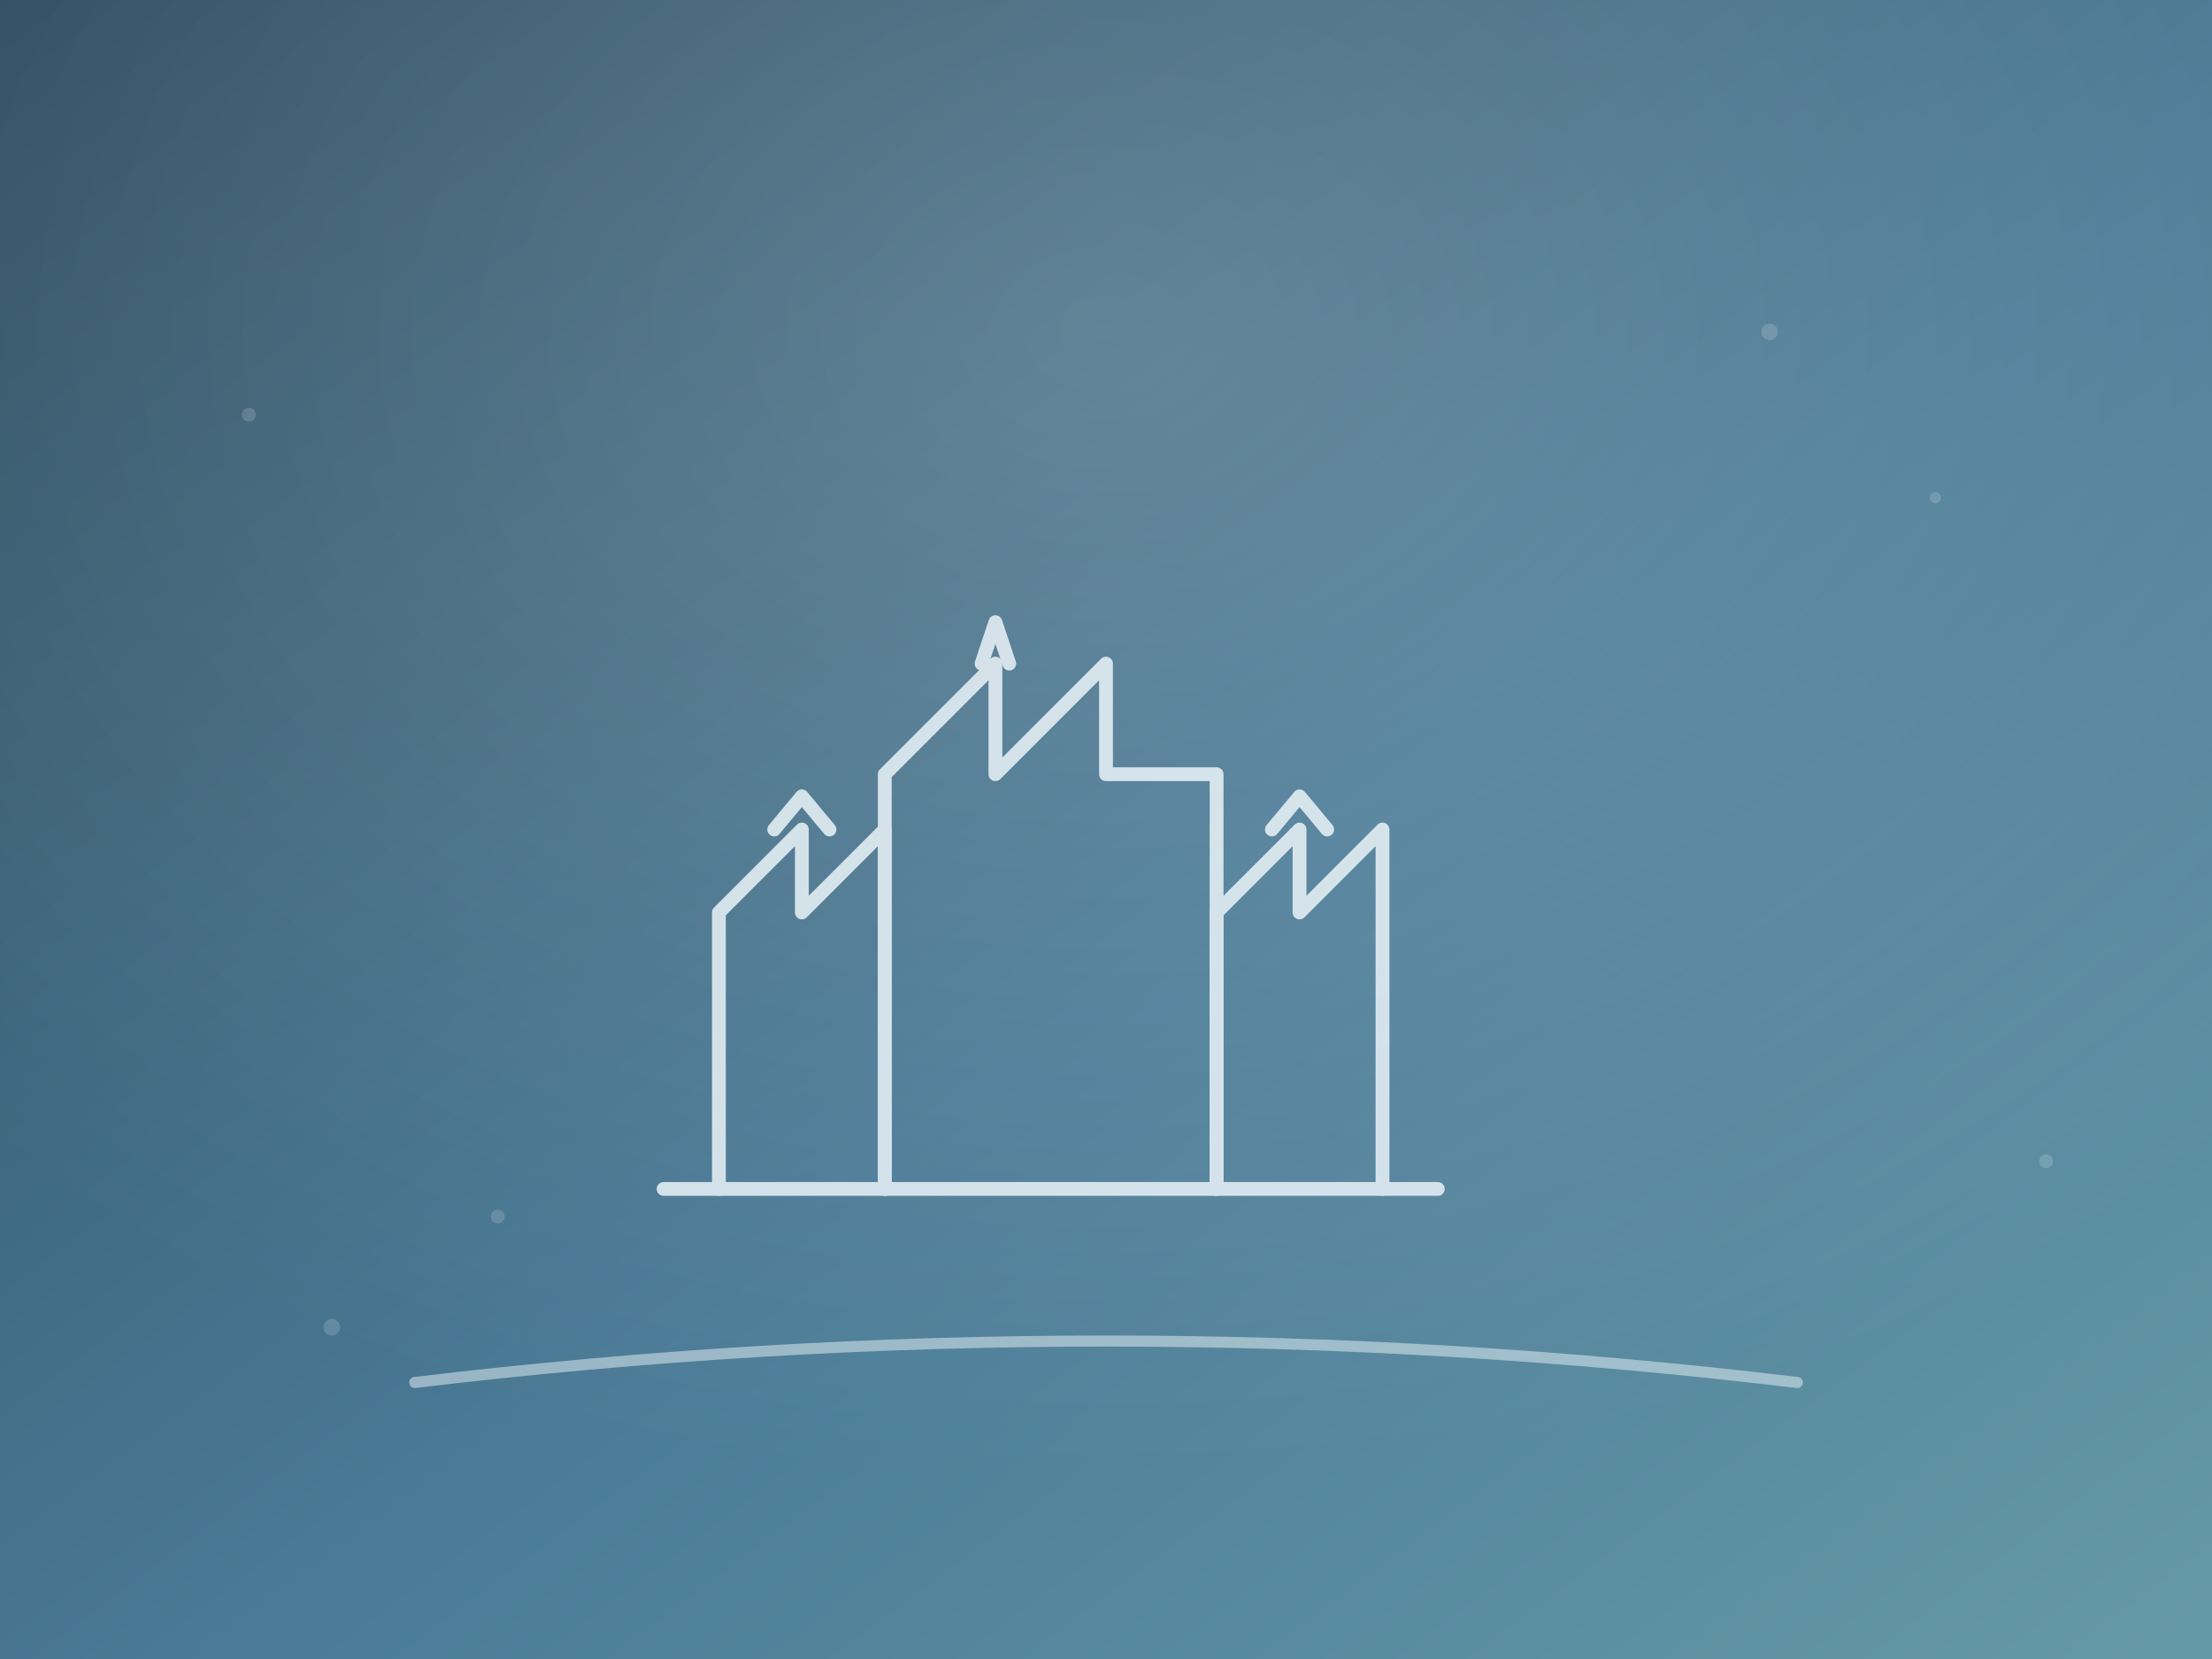
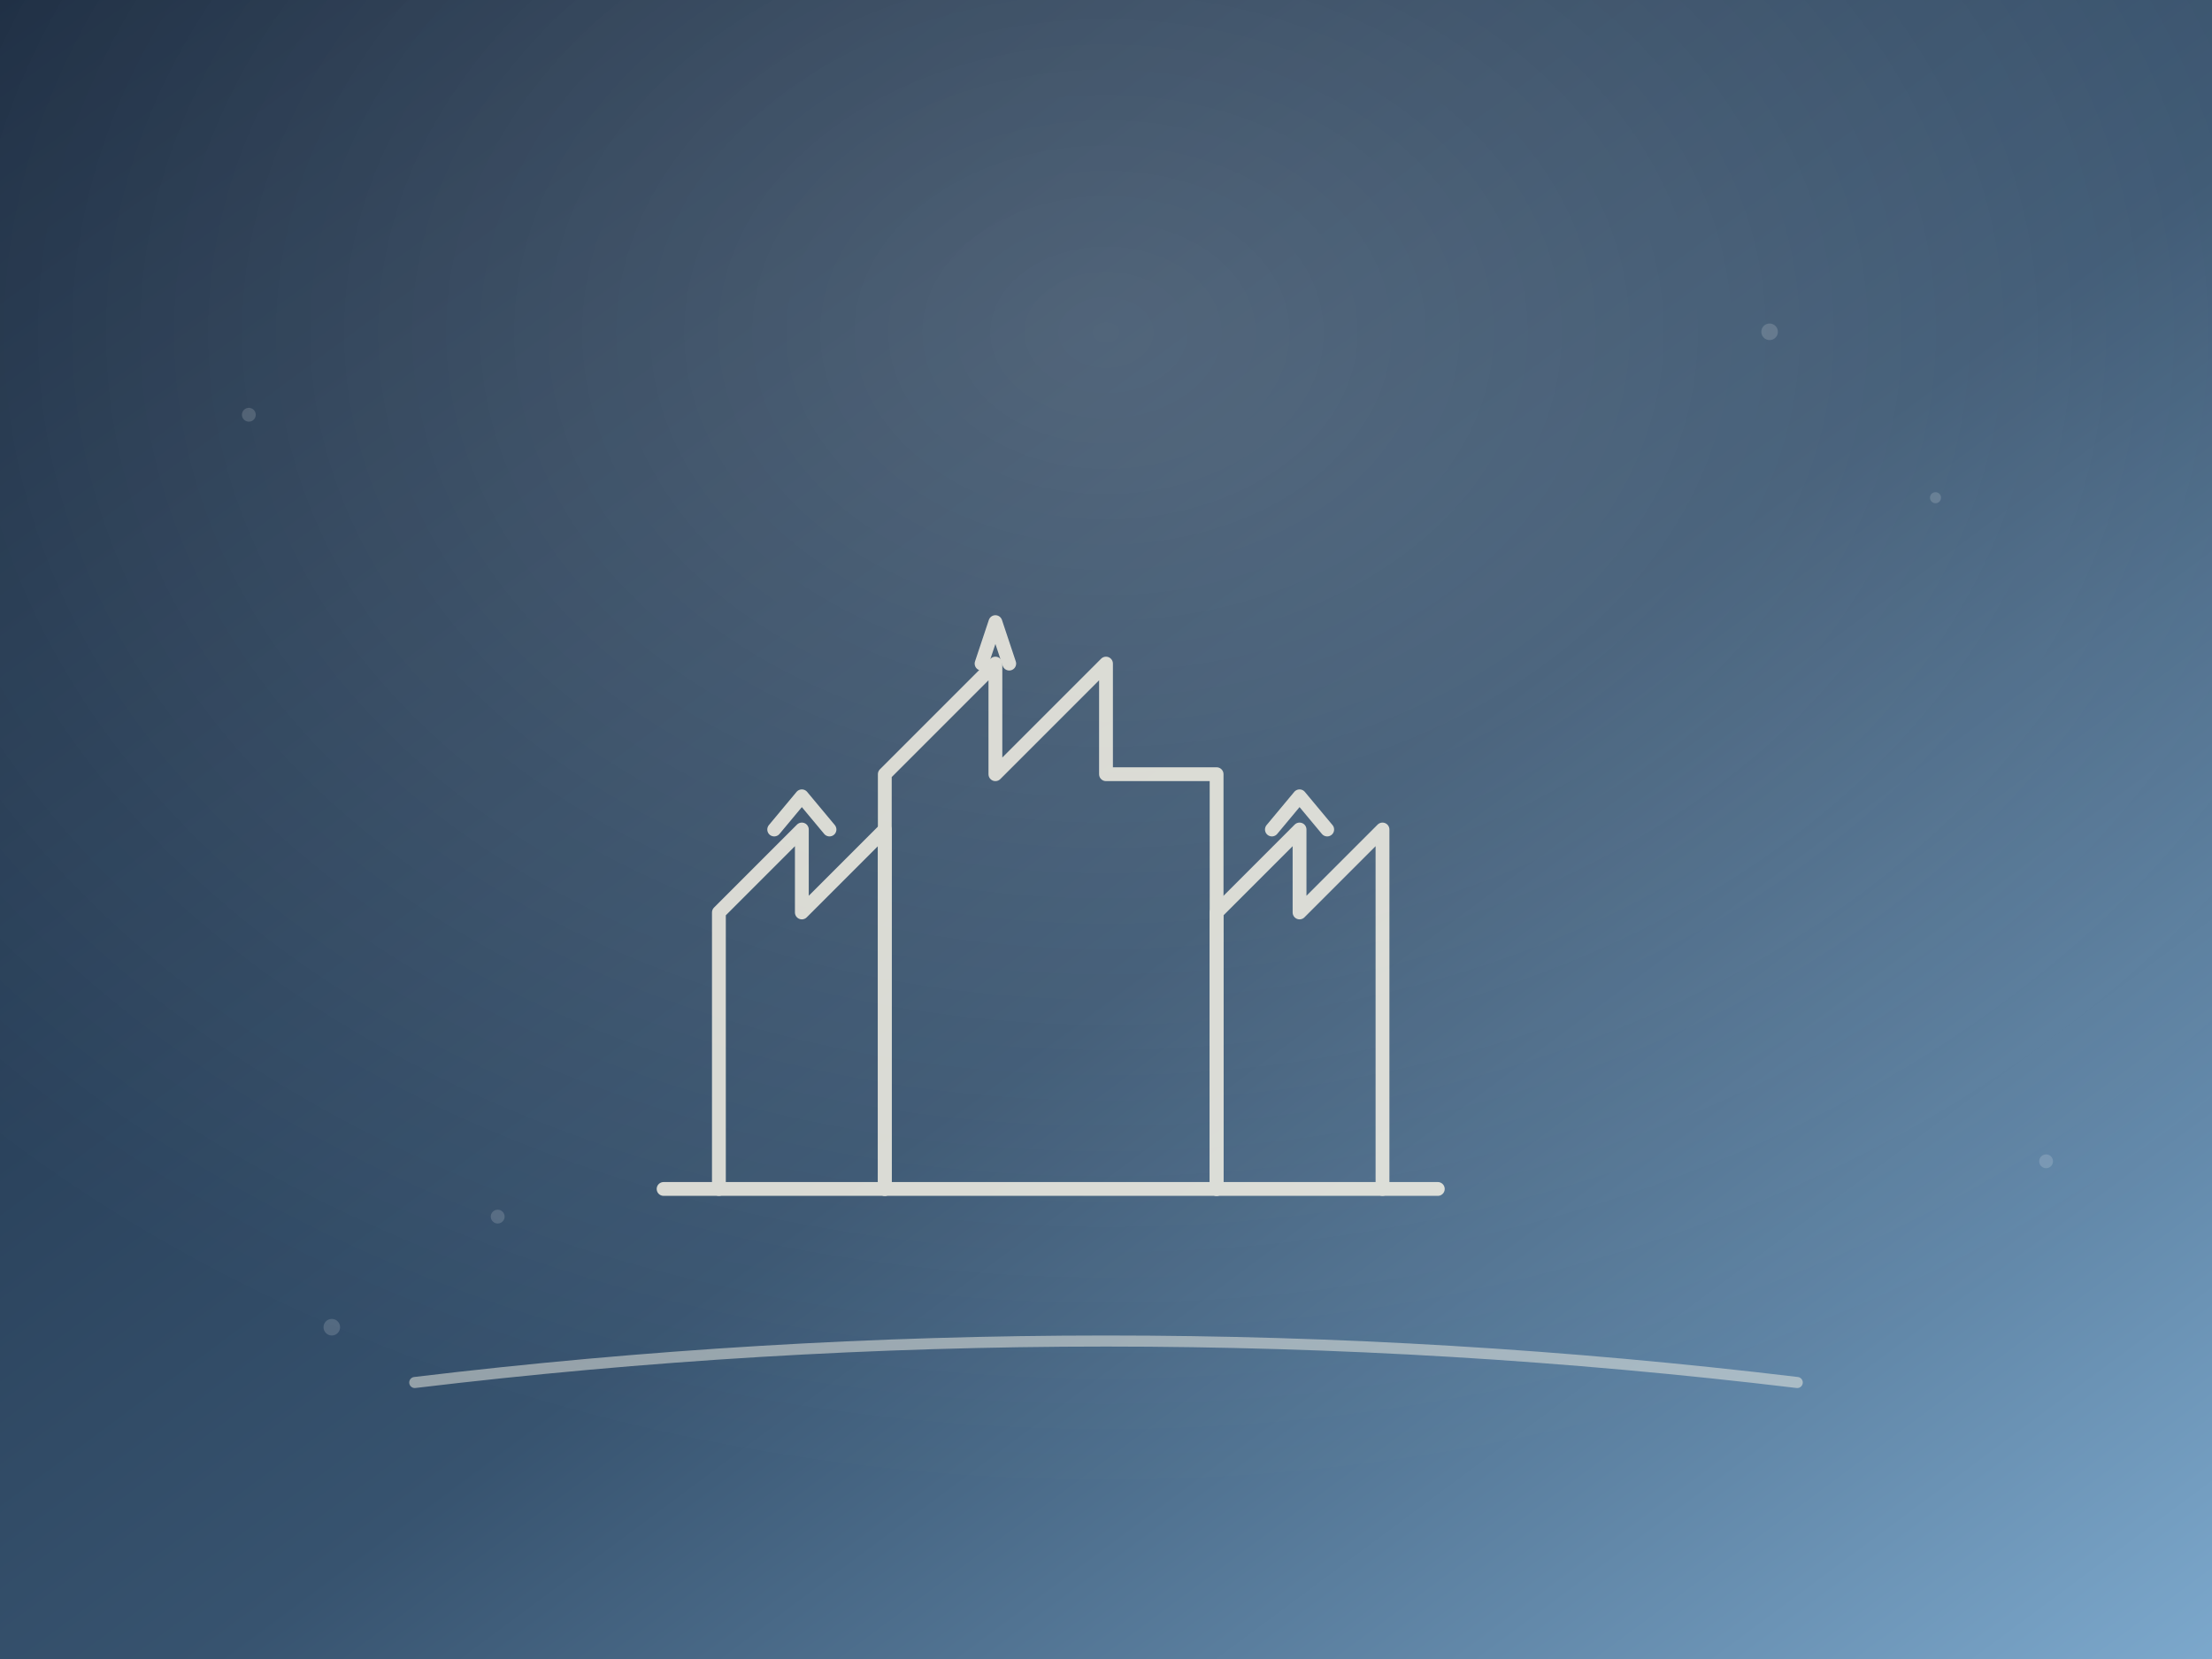
<svg xmlns="http://www.w3.org/2000/svg" viewBox="0 0 800 600">
  <defs>
    <linearGradient id="bg" x1="0" y1="0" x2="1" y2="1">
-       <stop offset="0%" stop-color="#2C4B5D" />
-       <stop offset="55%" stop-color="#4A7A96" />
-       <stop offset="100%" stop-color="#6699A8" />
+       <stop offset="0%" stop-color="#16273D" />
+       <stop offset="55%" stop-color="#37536F" />
+       <stop offset="100%" stop-color="#7CA8CC" />
    </linearGradient>
    <radialGradient id="glow" cx="50%" cy="20%" r="70%">
      <stop offset="0%" stop-color="#ffffff" stop-opacity="0.18" />
      <stop offset="100%" stop-color="#ffffff" stop-opacity="0" />
    </radialGradient>
  </defs>
  <rect width="800" height="600" fill="url(#bg)" />
  <rect width="800" height="600" fill="url(#glow)" />
  <g opacity="0.16" fill="#ffffff">
    <circle cx="120" cy="480" r="3" />
    <circle cx="180" cy="440" r="2.5" />
    <circle cx="640" cy="120" r="3" />
    <circle cx="700" cy="180" r="2" />
    <circle cx="90" cy="150" r="2.5" />
    <circle cx="740" cy="420" r="2.5" />
  </g>
-   <g stroke="#EAF3F8" stroke-width="5" fill="none" stroke-linecap="round" stroke-linejoin="round" opacity="0.85">
+   <g stroke="#F4F1E5" stroke-width="5" fill="none" stroke-linecap="round" stroke-linejoin="round" opacity="0.85">
    <path d="M260 430 V330 L290 300 V330 L320 300 V430" />
    <path d="M320 430 V280 L360 240 V280 L400 240 V280 L440 280 V430" />
    <path d="M440 430 V330 L470 300 V330 L500 300 V430" />
    <path d="M240 430 H520" />
    <path d="M355 240 L360 225 L365 240" />
    <path d="M280 300 L290 288 L300 300" />
    <path d="M460 300 L470 288 L480 300" />
  </g>
-   <g stroke="#EAF3F8" stroke-width="4" fill="none" stroke-linecap="round" opacity="0.5">
+   <g stroke="#F4F1E5" stroke-width="4" fill="none" stroke-linecap="round" opacity="0.5">
    <path d="M150 500 Q400 470 650 500" />
  </g>
</svg>
